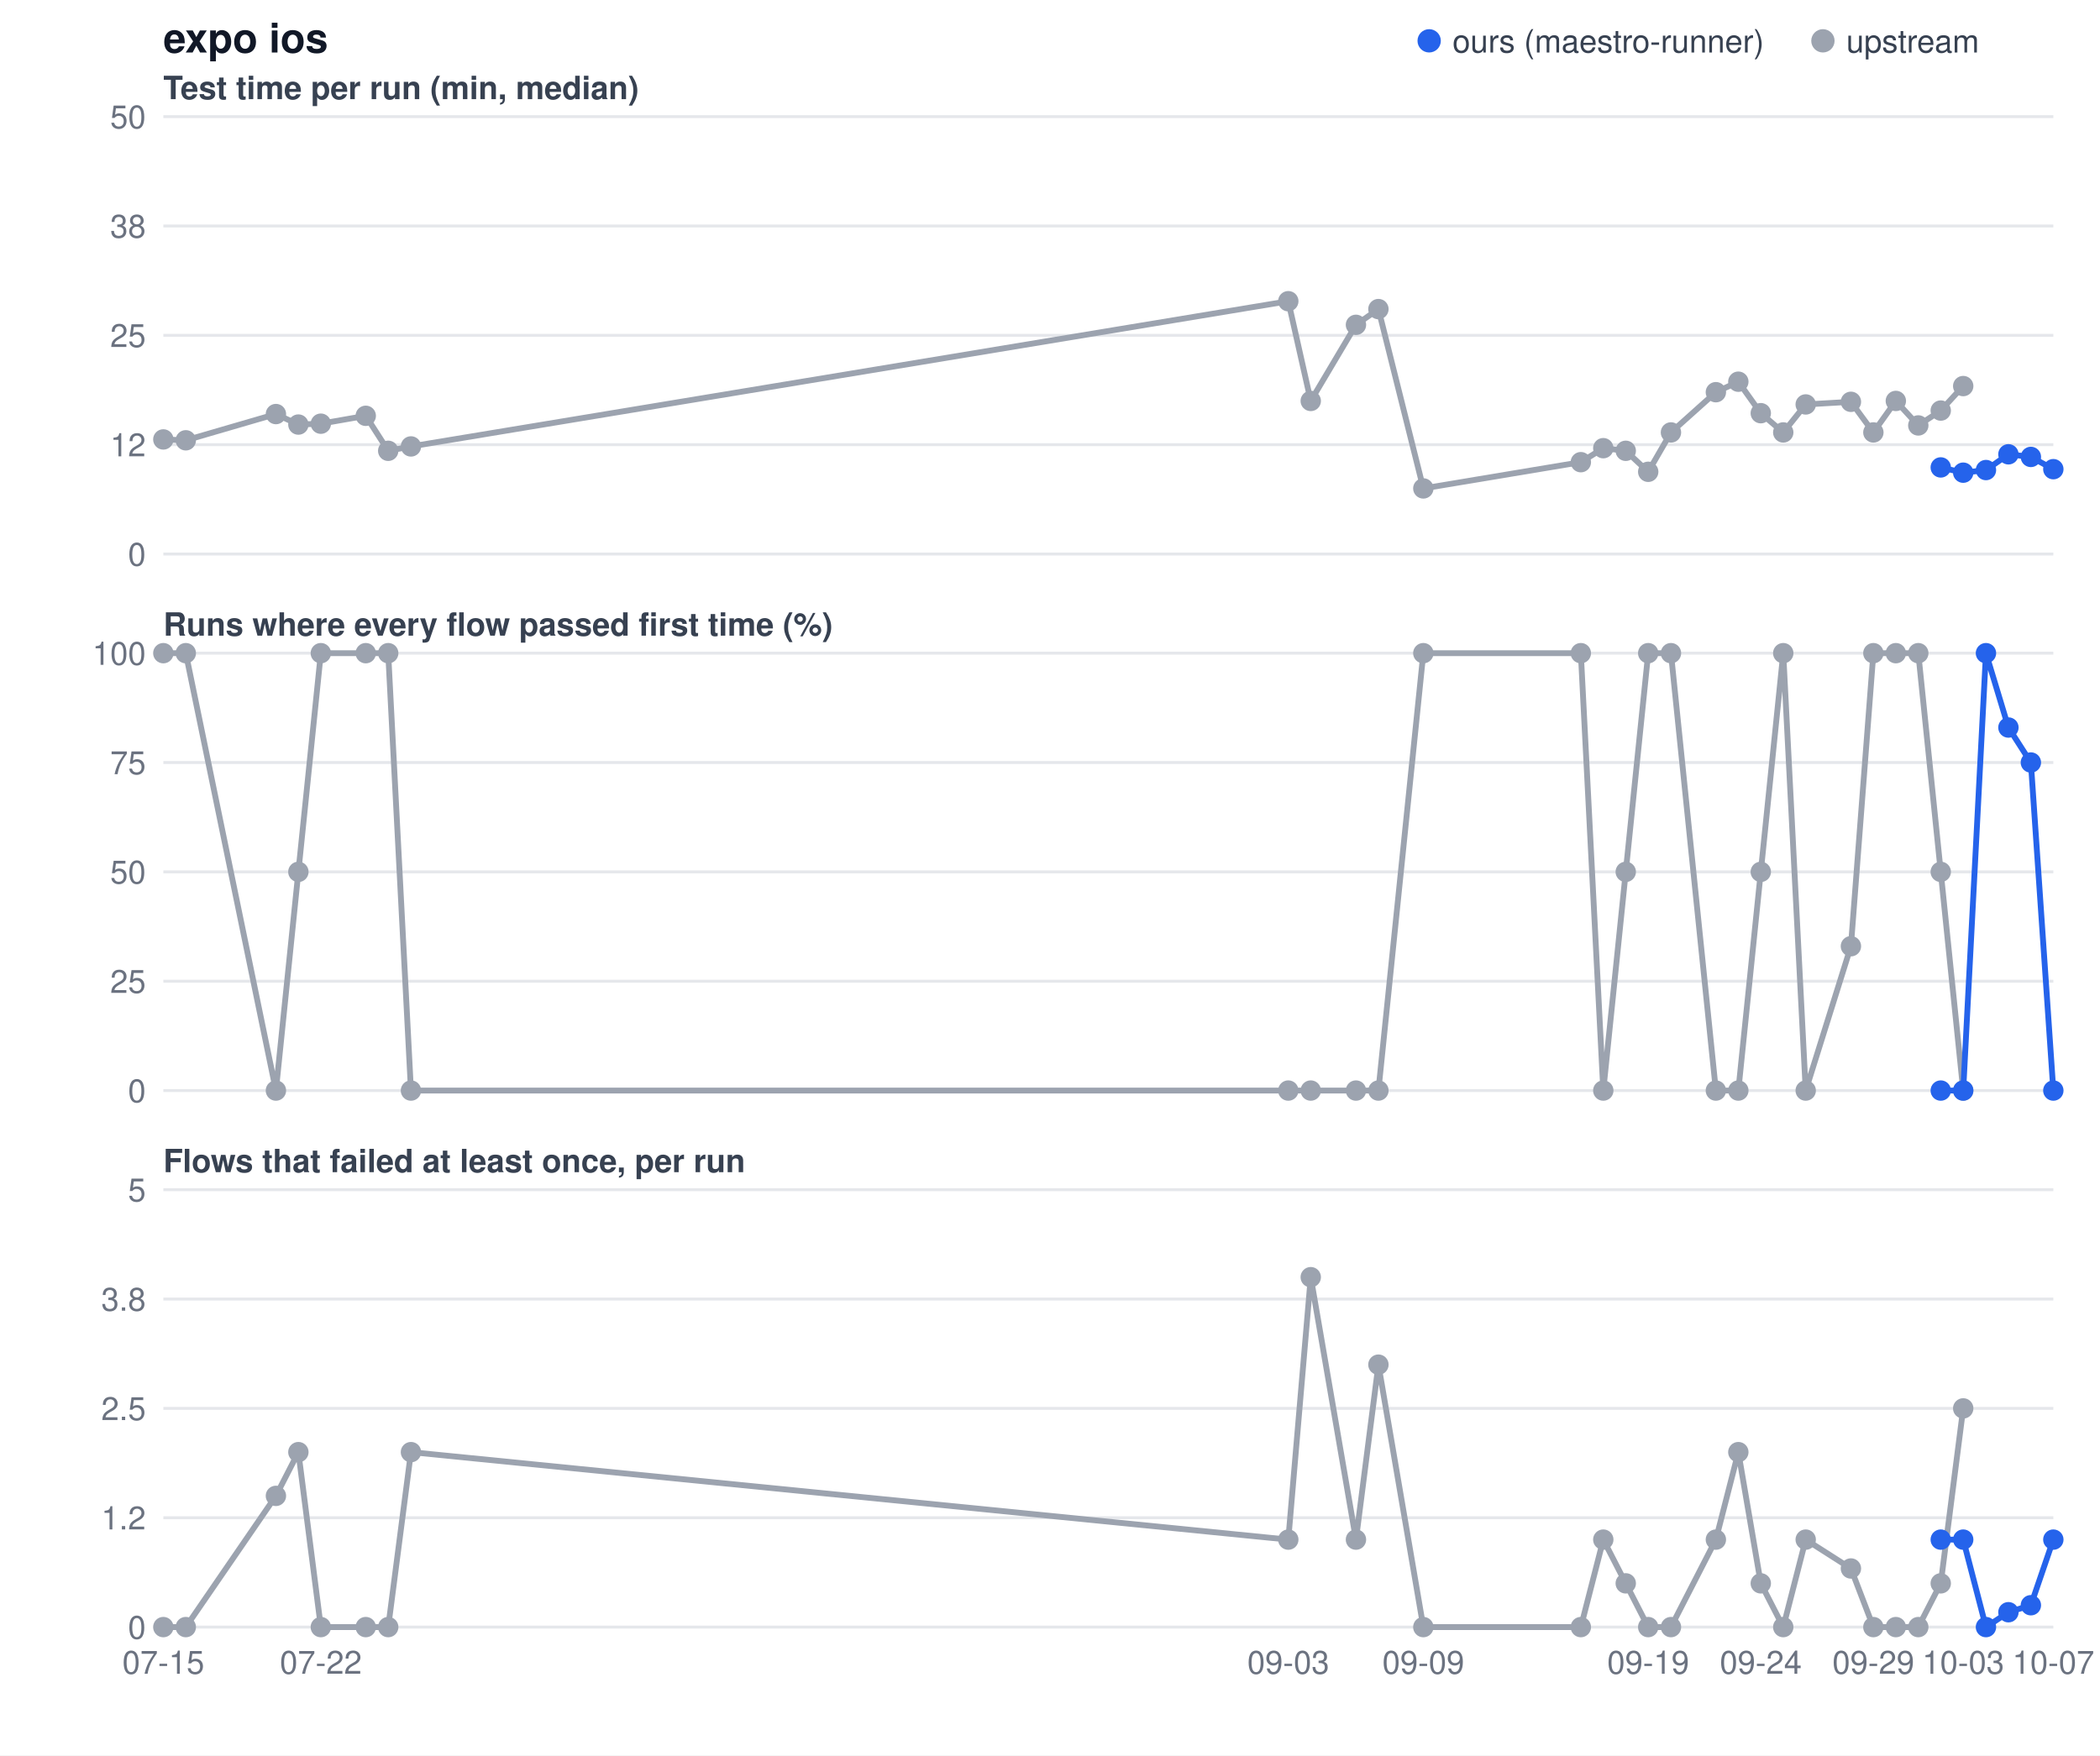
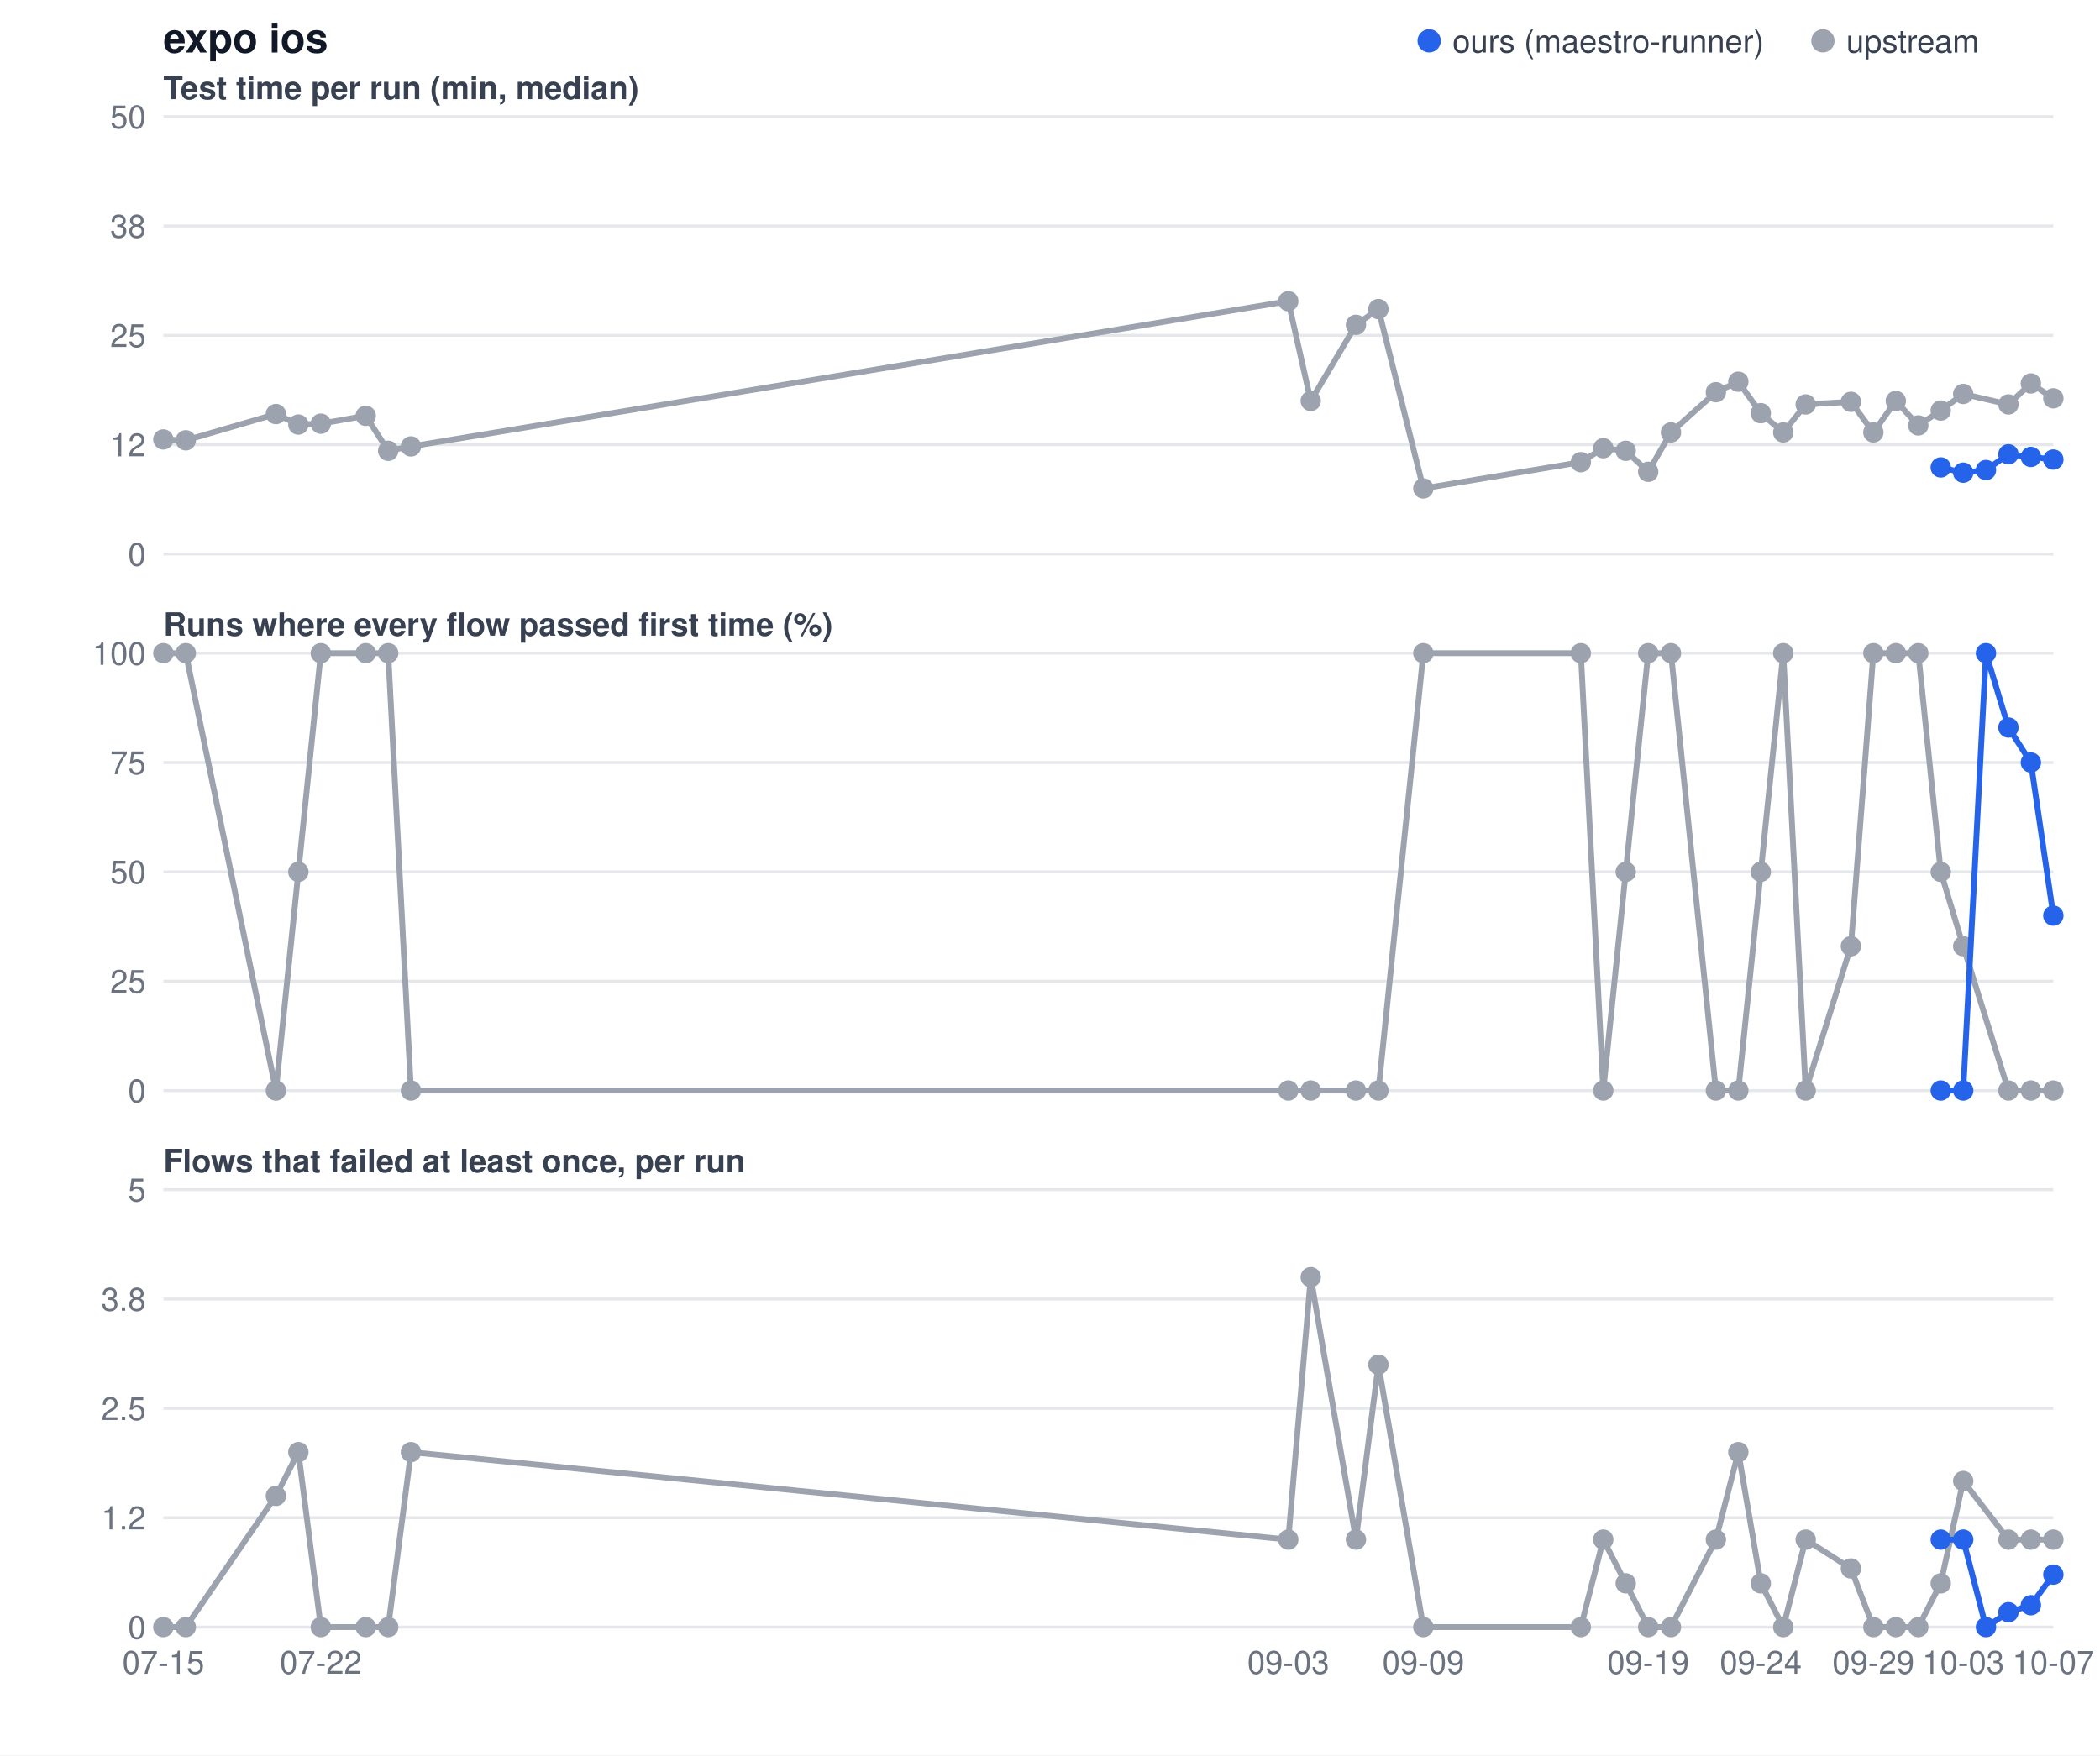
<svg xmlns="http://www.w3.org/2000/svg" width="720" height="602" font-family="-apple-system,Segoe UI,Helvetica,Arial,sans-serif" font-size="11">
  <rect width="100%" height="100%" fill="#ffffff" />
  <text x="56" y="18" font-size="14" font-weight="600" fill="#111827">expo ios</text>
  <circle cx="490" cy="14" r="4" fill="#2563eb" />
  <text x="498" y="18" fill="#374151">ours (maestro-runner)</text>
  <circle cx="625" cy="14" r="4" fill="#9ca3af" />
  <text x="633" y="18" fill="#374151">upstream</text>
  <text x="56" y="34" fill="#374151" font-weight="600">Test time per run (min, median)</text>
  <line x1="56" x2="704" y1="190.0" y2="190.0" stroke="#e5e7eb" />
  <text x="50" y="194.0" text-anchor="end" fill="#6b7280">0</text>
  <line x1="56" x2="704" y1="152.5" y2="152.5" stroke="#e5e7eb" />
  <text x="50" y="156.5" text-anchor="end" fill="#6b7280">12</text>
  <line x1="56" x2="704" y1="115.0" y2="115.0" stroke="#e5e7eb" />
  <text x="50" y="119.0" text-anchor="end" fill="#6b7280">25</text>
  <line x1="56" x2="704" y1="77.5" y2="77.5" stroke="#e5e7eb" />
  <text x="50" y="81.5" text-anchor="end" fill="#6b7280">38</text>
  <line x1="56" x2="704" y1="40.0" y2="40.0" stroke="#e5e7eb" />
  <text x="50" y="44.0" text-anchor="end" fill="#6b7280">50</text>
-   <polyline fill="none" stroke="#9ca3af" stroke-width="2" points="56.0,150.7 63.7,151.0 94.6,142.0 102.3,145.6 110.0,145.3 125.4,142.6 133.1,154.6 140.9,153.1 441.7,103.3 449.4,137.5 464.9,111.4 472.6,106.0 488.0,167.5 542.0,158.5 549.7,153.7 557.4,154.6 565.1,161.8 572.9,148.3 588.3,134.5 596.0,130.9 603.7,141.7 611.4,148.3 619.1,138.7 634.6,137.8 642.3,148.3 650.0,137.5 657.7,145.9 665.4,140.8 673.1,132.4" />
+   <polyline fill="none" stroke="#9ca3af" stroke-width="2" points="56.0,150.7 63.7,151.0 94.6,142.0 102.3,145.6 110.0,145.3 125.4,142.6 133.1,154.6 140.9,153.1 441.7,103.3 449.4,137.5 464.9,111.4 472.6,106.0 488.0,167.5 542.0,158.5 549.7,153.7 557.4,154.6 565.1,161.8 572.9,148.3 588.3,134.5 596.0,130.9 603.7,141.7 611.4,148.3 619.1,138.7 634.6,137.8 642.3,148.3 650.0,137.5 657.7,145.9 665.4,140.8 673.1,135.1 688.6,138.7 696.3,131.5 704.0,136.6" />
  <circle cx="56.0" cy="150.7" r="3.5" fill="#9ca3af" />
  <circle cx="63.7" cy="151.0" r="3.5" fill="#9ca3af" />
  <circle cx="94.6" cy="142.0" r="3.5" fill="#9ca3af" />
  <circle cx="102.3" cy="145.6" r="3.5" fill="#9ca3af" />
  <circle cx="110.0" cy="145.3" r="3.5" fill="#9ca3af" />
  <circle cx="125.4" cy="142.6" r="3.5" fill="#9ca3af" />
  <circle cx="133.1" cy="154.6" r="3.5" fill="#9ca3af" />
  <circle cx="140.9" cy="153.1" r="3.5" fill="#9ca3af" />
  <circle cx="441.7" cy="103.3" r="3.5" fill="#9ca3af" />
  <circle cx="449.4" cy="137.5" r="3.5" fill="#9ca3af" />
  <circle cx="464.9" cy="111.4" r="3.5" fill="#9ca3af" />
  <circle cx="472.6" cy="106.0" r="3.5" fill="#9ca3af" />
  <circle cx="488.0" cy="167.5" r="3.5" fill="#9ca3af" />
  <circle cx="542.0" cy="158.5" r="3.5" fill="#9ca3af" />
  <circle cx="549.7" cy="153.7" r="3.5" fill="#9ca3af" />
  <circle cx="557.4" cy="154.6" r="3.5" fill="#9ca3af" />
  <circle cx="565.1" cy="161.8" r="3.5" fill="#9ca3af" />
  <circle cx="572.9" cy="148.3" r="3.5" fill="#9ca3af" />
  <circle cx="588.3" cy="134.5" r="3.5" fill="#9ca3af" />
  <circle cx="596.0" cy="130.9" r="3.5" fill="#9ca3af" />
  <circle cx="603.7" cy="141.7" r="3.5" fill="#9ca3af" />
  <circle cx="611.4" cy="148.3" r="3.5" fill="#9ca3af" />
  <circle cx="619.1" cy="138.7" r="3.5" fill="#9ca3af" />
  <circle cx="634.6" cy="137.8" r="3.5" fill="#9ca3af" />
  <circle cx="642.3" cy="148.3" r="3.5" fill="#9ca3af" />
  <circle cx="650.0" cy="137.5" r="3.5" fill="#9ca3af" />
  <circle cx="657.7" cy="145.9" r="3.5" fill="#9ca3af" />
  <circle cx="665.4" cy="140.8" r="3.5" fill="#9ca3af" />
-   <circle cx="673.1" cy="132.4" r="3.5" fill="#9ca3af" />
-   <polyline fill="none" stroke="#2563eb" stroke-width="2" points="665.4,160.3 673.1,162.1 680.9,161.2 688.6,155.8 696.3,156.7 704.0,160.9" />
+   <circle cx="673.1" cy="135.1" r="3.5" fill="#9ca3af" />
+   <circle cx="688.6" cy="138.7" r="3.5" fill="#9ca3af" />
+   <circle cx="696.3" cy="131.5" r="3.5" fill="#9ca3af" />
+   <circle cx="704.0" cy="136.6" r="3.5" fill="#9ca3af" />
+   <polyline fill="none" stroke="#2563eb" stroke-width="2" points="665.4,160.3 673.1,162.1 680.9,161.2 688.6,155.8 696.3,156.7 704.0,157.6" />
  <circle cx="665.4" cy="160.3" r="3.5" fill="#2563eb" />
  <circle cx="673.1" cy="162.1" r="3.5" fill="#2563eb" />
  <circle cx="680.9" cy="161.2" r="3.5" fill="#2563eb" />
  <circle cx="688.6" cy="155.8" r="3.5" fill="#2563eb" />
  <circle cx="696.3" cy="156.7" r="3.5" fill="#2563eb" />
-   <circle cx="704.0" cy="160.9" r="3.5" fill="#2563eb" />
+   <circle cx="704.0" cy="157.6" r="3.5" fill="#2563eb" />
  <text x="56" y="218" fill="#374151" font-weight="600">Runs where every flow passed first time (%)</text>
  <line x1="56" x2="704" y1="374.0" y2="374.0" stroke="#e5e7eb" />
  <text x="50" y="378.0" text-anchor="end" fill="#6b7280">0</text>
  <line x1="56" x2="704" y1="336.5" y2="336.5" stroke="#e5e7eb" />
  <text x="50" y="340.5" text-anchor="end" fill="#6b7280">25</text>
  <line x1="56" x2="704" y1="299.0" y2="299.0" stroke="#e5e7eb" />
  <text x="50" y="303.0" text-anchor="end" fill="#6b7280">50</text>
  <line x1="56" x2="704" y1="261.5" y2="261.5" stroke="#e5e7eb" />
  <text x="50" y="265.5" text-anchor="end" fill="#6b7280">75</text>
  <line x1="56" x2="704" y1="224.0" y2="224.0" stroke="#e5e7eb" />
  <text x="50" y="228.0" text-anchor="end" fill="#6b7280">100</text>
-   <polyline fill="none" stroke="#9ca3af" stroke-width="2" points="56.0,224.0 63.7,224.0 94.6,374.0 102.3,299.0 110.0,224.0 125.4,224.0 133.1,224.0 140.9,374.0 441.7,374.0 449.4,374.0 464.9,374.0 472.6,374.0 488.0,224.0 542.0,224.0 549.7,374.0 557.4,299.0 565.1,224.0 572.9,224.0 588.3,374.0 596.0,374.0 603.7,299.0 611.4,224.0 619.1,374.0 634.6,324.5 642.3,224.0 650.0,224.0 657.7,224.0 665.4,299.0 673.1,374.0" />
+   <polyline fill="none" stroke="#9ca3af" stroke-width="2" points="56.0,224.0 63.7,224.0 94.6,374.0 102.3,299.0 110.0,224.0 125.4,224.0 133.1,224.0 140.9,374.0 441.7,374.0 449.4,374.0 464.9,374.0 472.6,374.0 488.0,224.0 542.0,224.0 549.7,374.0 557.4,299.0 565.1,224.0 572.9,224.0 588.3,374.0 596.0,374.0 603.7,299.0 611.4,224.0 619.1,374.0 634.6,324.5 642.3,224.0 650.0,224.0 657.7,224.0 665.4,299.0 673.1,324.5 688.6,374.0 696.3,374.0 704.0,374.0" />
  <circle cx="56.0" cy="224.0" r="3.5" fill="#9ca3af" />
  <circle cx="63.7" cy="224.0" r="3.5" fill="#9ca3af" />
  <circle cx="94.6" cy="374.0" r="3.5" fill="#9ca3af" />
  <circle cx="102.3" cy="299.0" r="3.5" fill="#9ca3af" />
  <circle cx="110.0" cy="224.0" r="3.5" fill="#9ca3af" />
  <circle cx="125.4" cy="224.0" r="3.5" fill="#9ca3af" />
  <circle cx="133.1" cy="224.0" r="3.5" fill="#9ca3af" />
  <circle cx="140.9" cy="374.0" r="3.5" fill="#9ca3af" />
  <circle cx="441.7" cy="374.0" r="3.5" fill="#9ca3af" />
  <circle cx="449.4" cy="374.0" r="3.5" fill="#9ca3af" />
  <circle cx="464.9" cy="374.0" r="3.5" fill="#9ca3af" />
  <circle cx="472.6" cy="374.0" r="3.5" fill="#9ca3af" />
  <circle cx="488.0" cy="224.0" r="3.5" fill="#9ca3af" />
  <circle cx="542.0" cy="224.0" r="3.5" fill="#9ca3af" />
  <circle cx="549.7" cy="374.0" r="3.5" fill="#9ca3af" />
  <circle cx="557.4" cy="299.0" r="3.5" fill="#9ca3af" />
  <circle cx="565.1" cy="224.0" r="3.5" fill="#9ca3af" />
  <circle cx="572.9" cy="224.0" r="3.5" fill="#9ca3af" />
  <circle cx="588.3" cy="374.0" r="3.5" fill="#9ca3af" />
  <circle cx="596.0" cy="374.0" r="3.5" fill="#9ca3af" />
  <circle cx="603.7" cy="299.0" r="3.5" fill="#9ca3af" />
  <circle cx="611.4" cy="224.0" r="3.5" fill="#9ca3af" />
  <circle cx="619.1" cy="374.0" r="3.5" fill="#9ca3af" />
  <circle cx="634.6" cy="324.5" r="3.5" fill="#9ca3af" />
  <circle cx="642.3" cy="224.0" r="3.5" fill="#9ca3af" />
  <circle cx="650.0" cy="224.0" r="3.5" fill="#9ca3af" />
  <circle cx="657.7" cy="224.0" r="3.5" fill="#9ca3af" />
  <circle cx="665.4" cy="299.0" r="3.5" fill="#9ca3af" />
-   <circle cx="673.1" cy="374.0" r="3.5" fill="#9ca3af" />
-   <polyline fill="none" stroke="#2563eb" stroke-width="2" points="665.4,374.0 673.1,374.0 680.9,224.0 688.6,249.5 696.3,261.5 704.0,374.0" />
+   <circle cx="673.1" cy="324.5" r="3.5" fill="#9ca3af" />
+   <circle cx="688.6" cy="374.0" r="3.5" fill="#9ca3af" />
+   <circle cx="696.3" cy="374.0" r="3.5" fill="#9ca3af" />
+   <circle cx="704.0" cy="374.0" r="3.5" fill="#9ca3af" />
+   <polyline fill="none" stroke="#2563eb" stroke-width="2" points="665.4,374.0 673.1,374.0 680.9,224.0 688.6,249.5 696.3,261.5 704.0,314.0" />
  <circle cx="665.4" cy="374.0" r="3.5" fill="#2563eb" />
  <circle cx="673.1" cy="374.0" r="3.5" fill="#2563eb" />
  <circle cx="680.9" cy="224.0" r="3.5" fill="#2563eb" />
  <circle cx="688.6" cy="249.5" r="3.5" fill="#2563eb" />
  <circle cx="696.3" cy="261.5" r="3.5" fill="#2563eb" />
-   <circle cx="704.0" cy="374.0" r="3.5" fill="#2563eb" />
+   <circle cx="704.0" cy="314.0" r="3.5" fill="#2563eb" />
  <text x="56" y="402" fill="#374151" font-weight="600">Flows that failed at least once, per run</text>
  <line x1="56" x2="704" y1="558.0" y2="558.0" stroke="#e5e7eb" />
  <text x="50" y="562.0" text-anchor="end" fill="#6b7280">0</text>
  <line x1="56" x2="704" y1="520.5" y2="520.5" stroke="#e5e7eb" />
  <text x="50" y="524.5" text-anchor="end" fill="#6b7280">1.2</text>
  <line x1="56" x2="704" y1="483.0" y2="483.0" stroke="#e5e7eb" />
  <text x="50" y="487.0" text-anchor="end" fill="#6b7280">2.5</text>
  <line x1="56" x2="704" y1="445.5" y2="445.5" stroke="#e5e7eb" />
  <text x="50" y="449.5" text-anchor="end" fill="#6b7280">3.8</text>
  <line x1="56" x2="704" y1="408.0" y2="408.0" stroke="#e5e7eb" />
  <text x="50" y="412.0" text-anchor="end" fill="#6b7280">5</text>
-   <polyline fill="none" stroke="#9ca3af" stroke-width="2" points="56.0,558.0 63.7,558.0 94.6,513.0 102.3,498.0 110.0,558.0 125.4,558.0 133.1,558.0 140.9,498.0 441.7,528.0 449.4,438.0 464.9,528.0 472.6,468.0 488.0,558.0 542.0,558.0 549.7,528.0 557.4,543.0 565.1,558.0 572.9,558.0 588.3,528.0 596.0,498.0 603.7,543.0 611.4,558.0 619.1,528.0 634.6,537.9 642.3,558.0 650.0,558.0 657.7,558.0 665.4,543.0 673.1,483.0" />
+   <polyline fill="none" stroke="#9ca3af" stroke-width="2" points="56.0,558.0 63.7,558.0 94.6,513.0 102.3,498.0 110.0,558.0 125.4,558.0 133.1,558.0 140.9,498.0 441.7,528.0 449.4,438.0 464.9,528.0 472.6,468.0 488.0,558.0 542.0,558.0 549.7,528.0 557.4,543.0 565.1,558.0 572.9,558.0 588.3,528.0 596.0,498.0 603.7,543.0 611.4,558.0 619.1,528.0 634.6,537.9 642.3,558.0 650.0,558.0 657.7,558.0 665.4,543.0 673.1,507.9 688.6,528.0 696.3,528.0 704.0,528.0" />
  <circle cx="56.0" cy="558.0" r="3.5" fill="#9ca3af" />
  <circle cx="63.7" cy="558.0" r="3.5" fill="#9ca3af" />
  <circle cx="94.6" cy="513.0" r="3.5" fill="#9ca3af" />
  <circle cx="102.3" cy="498.0" r="3.5" fill="#9ca3af" />
  <circle cx="110.0" cy="558.0" r="3.5" fill="#9ca3af" />
  <circle cx="125.4" cy="558.0" r="3.5" fill="#9ca3af" />
  <circle cx="133.1" cy="558.0" r="3.5" fill="#9ca3af" />
  <circle cx="140.9" cy="498.0" r="3.5" fill="#9ca3af" />
  <circle cx="441.7" cy="528.0" r="3.5" fill="#9ca3af" />
  <circle cx="449.4" cy="438.0" r="3.5" fill="#9ca3af" />
  <circle cx="464.9" cy="528.0" r="3.5" fill="#9ca3af" />
  <circle cx="472.6" cy="468.0" r="3.5" fill="#9ca3af" />
  <circle cx="488.0" cy="558.0" r="3.5" fill="#9ca3af" />
  <circle cx="542.0" cy="558.0" r="3.5" fill="#9ca3af" />
  <circle cx="549.7" cy="528.0" r="3.5" fill="#9ca3af" />
  <circle cx="557.4" cy="543.0" r="3.5" fill="#9ca3af" />
  <circle cx="565.1" cy="558.0" r="3.5" fill="#9ca3af" />
  <circle cx="572.9" cy="558.0" r="3.5" fill="#9ca3af" />
  <circle cx="588.3" cy="528.0" r="3.5" fill="#9ca3af" />
  <circle cx="596.0" cy="498.0" r="3.5" fill="#9ca3af" />
  <circle cx="603.7" cy="543.0" r="3.5" fill="#9ca3af" />
  <circle cx="611.4" cy="558.0" r="3.5" fill="#9ca3af" />
  <circle cx="619.1" cy="528.0" r="3.5" fill="#9ca3af" />
  <circle cx="634.6" cy="537.9" r="3.5" fill="#9ca3af" />
  <circle cx="642.3" cy="558.0" r="3.5" fill="#9ca3af" />
  <circle cx="650.0" cy="558.0" r="3.5" fill="#9ca3af" />
  <circle cx="657.7" cy="558.0" r="3.5" fill="#9ca3af" />
  <circle cx="665.4" cy="543.0" r="3.5" fill="#9ca3af" />
-   <circle cx="673.1" cy="483.0" r="3.5" fill="#9ca3af" />
-   <polyline fill="none" stroke="#2563eb" stroke-width="2" points="665.4,528.0 673.1,528.0 680.9,558.0 688.6,552.9 696.3,550.5 704.0,528.0" />
+   <circle cx="673.1" cy="507.9" r="3.5" fill="#9ca3af" />
+   <circle cx="688.6" cy="528.0" r="3.5" fill="#9ca3af" />
+   <circle cx="696.3" cy="528.0" r="3.5" fill="#9ca3af" />
+   <circle cx="704.0" cy="528.0" r="3.5" fill="#9ca3af" />
+   <polyline fill="none" stroke="#2563eb" stroke-width="2" points="665.4,528.0 673.1,528.0 680.9,558.0 688.6,552.9 696.3,550.5 704.0,540.0" />
  <circle cx="665.4" cy="528.0" r="3.5" fill="#2563eb" />
  <circle cx="673.1" cy="528.0" r="3.5" fill="#2563eb" />
  <circle cx="680.9" cy="558.0" r="3.5" fill="#2563eb" />
  <circle cx="688.6" cy="552.9" r="3.5" fill="#2563eb" />
  <circle cx="696.3" cy="550.5" r="3.5" fill="#2563eb" />
-   <circle cx="704.0" cy="528.0" r="3.5" fill="#2563eb" />
+   <circle cx="704.0" cy="540.0" r="3.5" fill="#2563eb" />
  <text x="56.0" y="574" text-anchor="middle" fill="#6b7280">07-15</text>
  <text x="110.0" y="574" text-anchor="middle" fill="#6b7280">07-22</text>
  <text x="441.7" y="574" text-anchor="middle" fill="#6b7280">09-03</text>
  <text x="488.0" y="574" text-anchor="middle" fill="#6b7280">09-09</text>
  <text x="565.1" y="574" text-anchor="middle" fill="#6b7280">09-19</text>
  <text x="603.7" y="574" text-anchor="middle" fill="#6b7280">09-24</text>
  <text x="642.3" y="574" text-anchor="middle" fill="#6b7280">09-29</text>
  <text x="673.1" y="574" text-anchor="middle" fill="#6b7280">10-03</text>
  <text x="704.0" y="574" text-anchor="middle" fill="#6b7280">10-07</text>
</svg>
